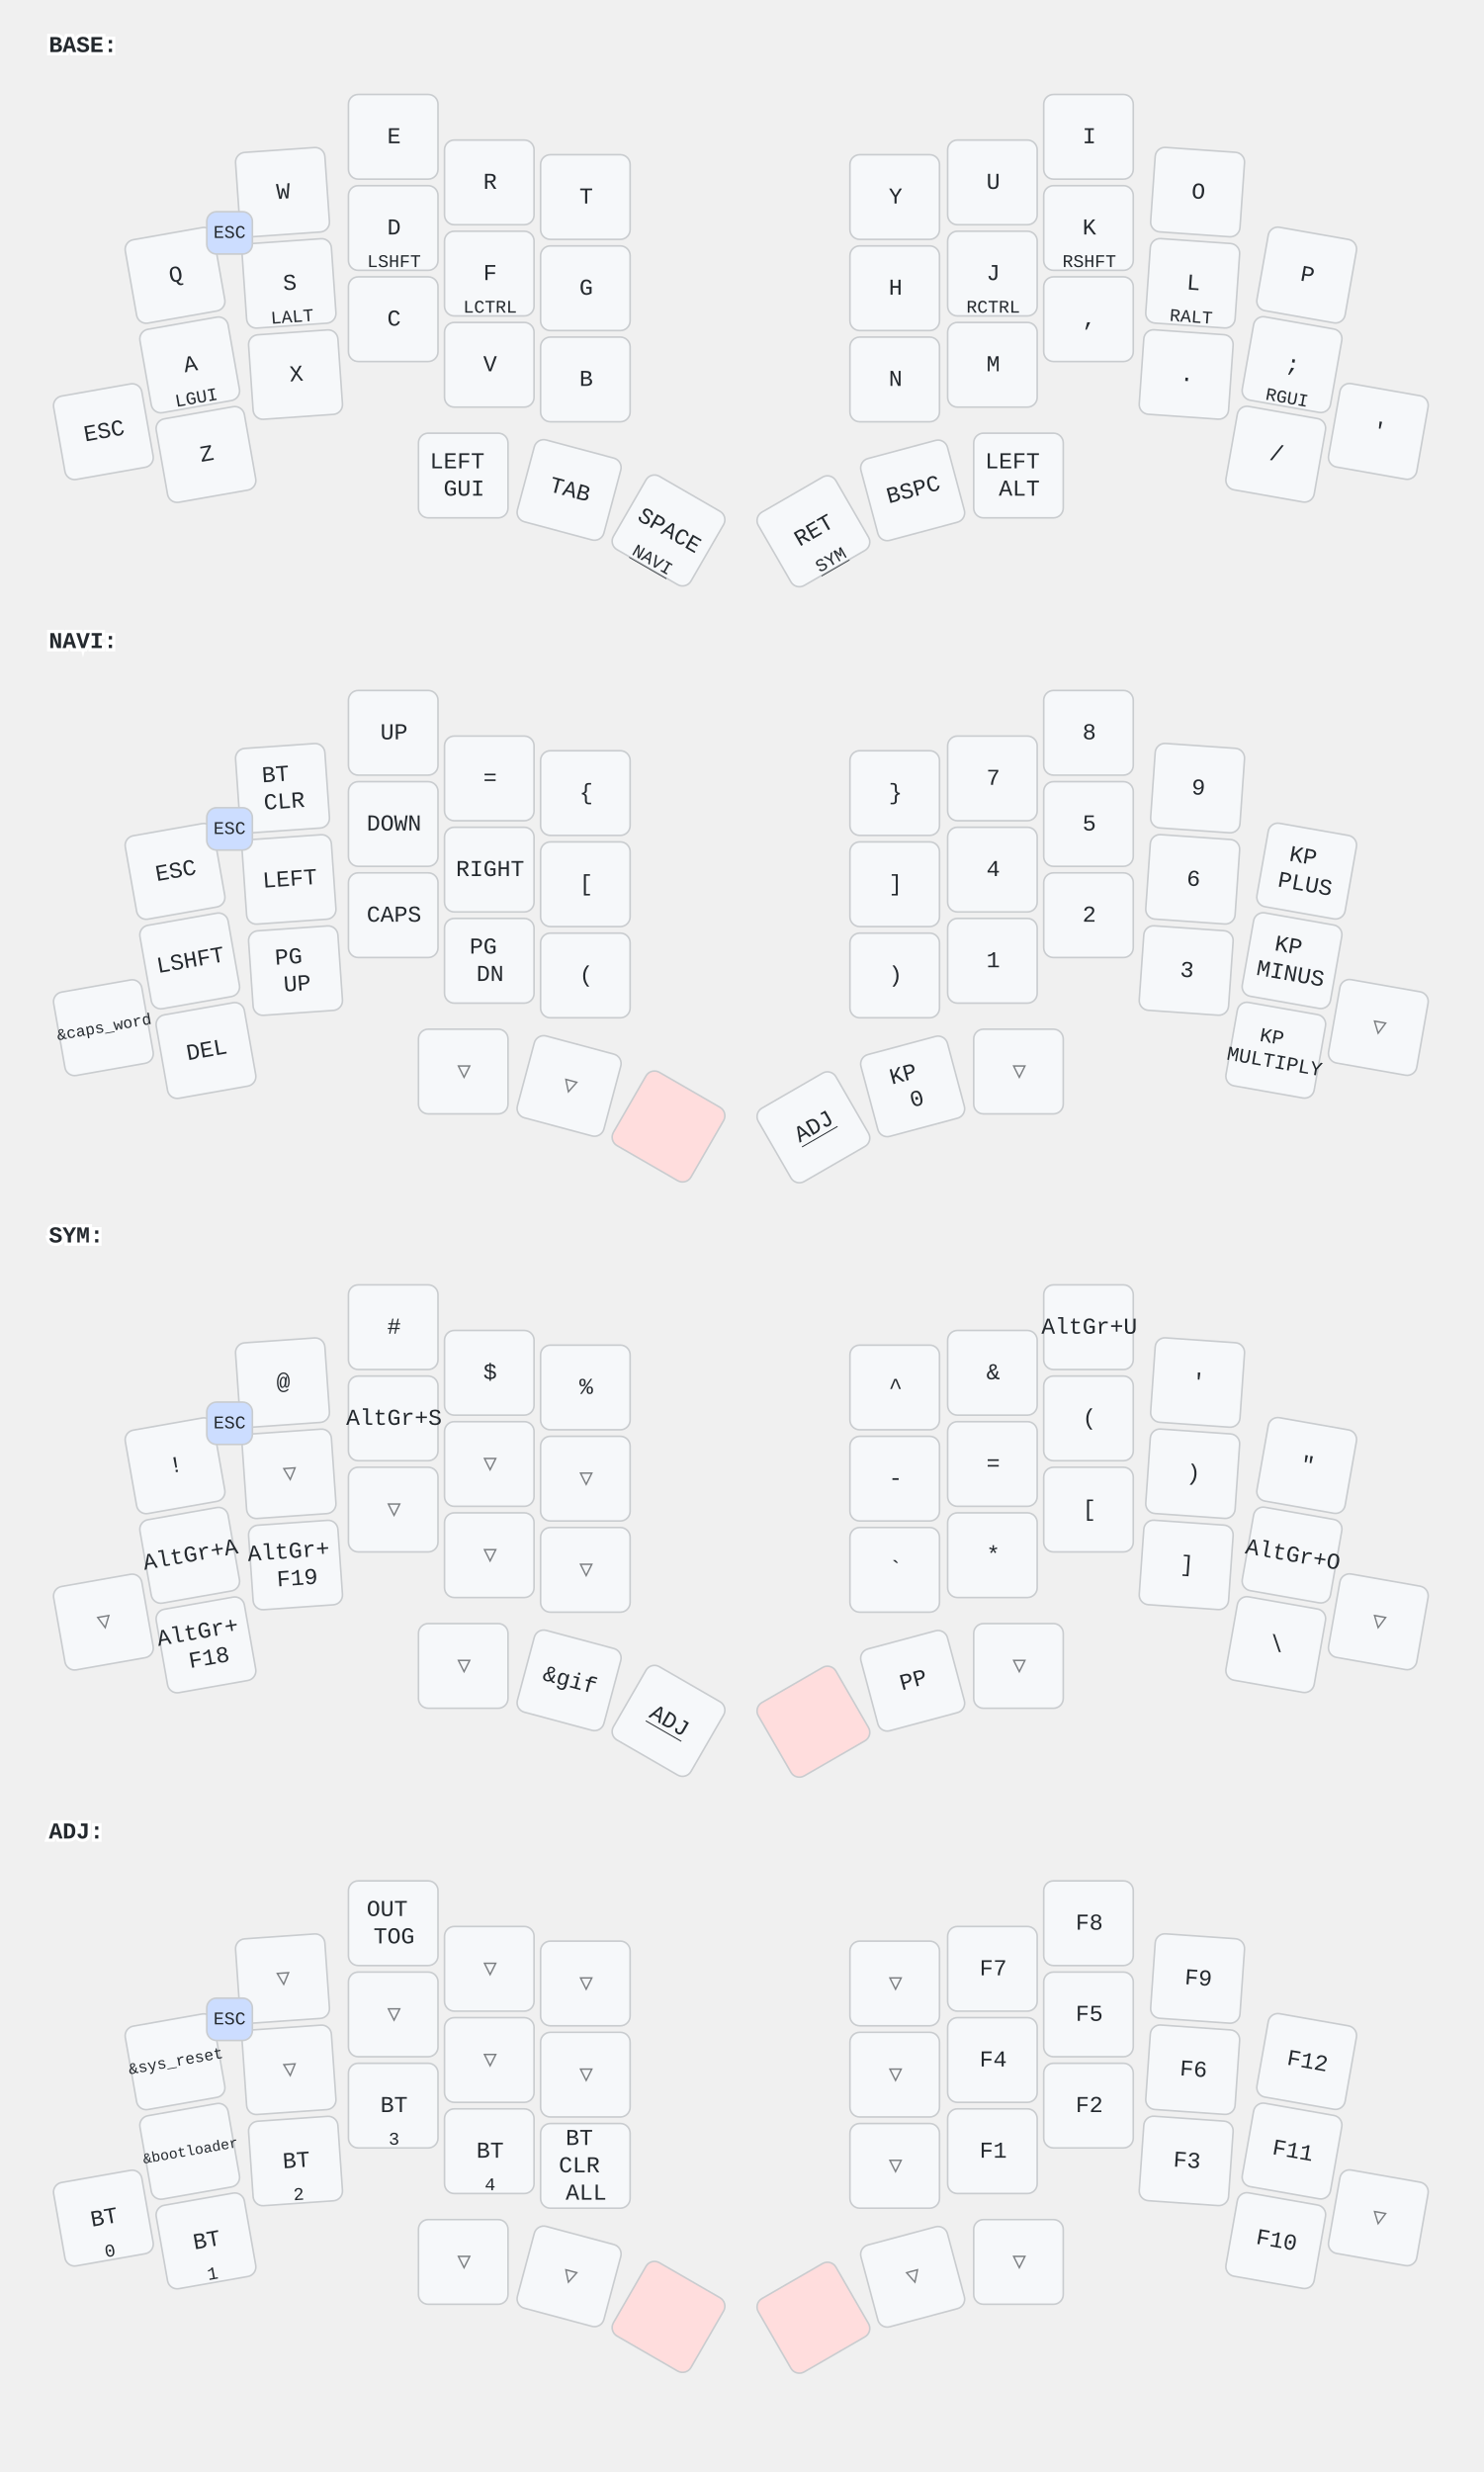
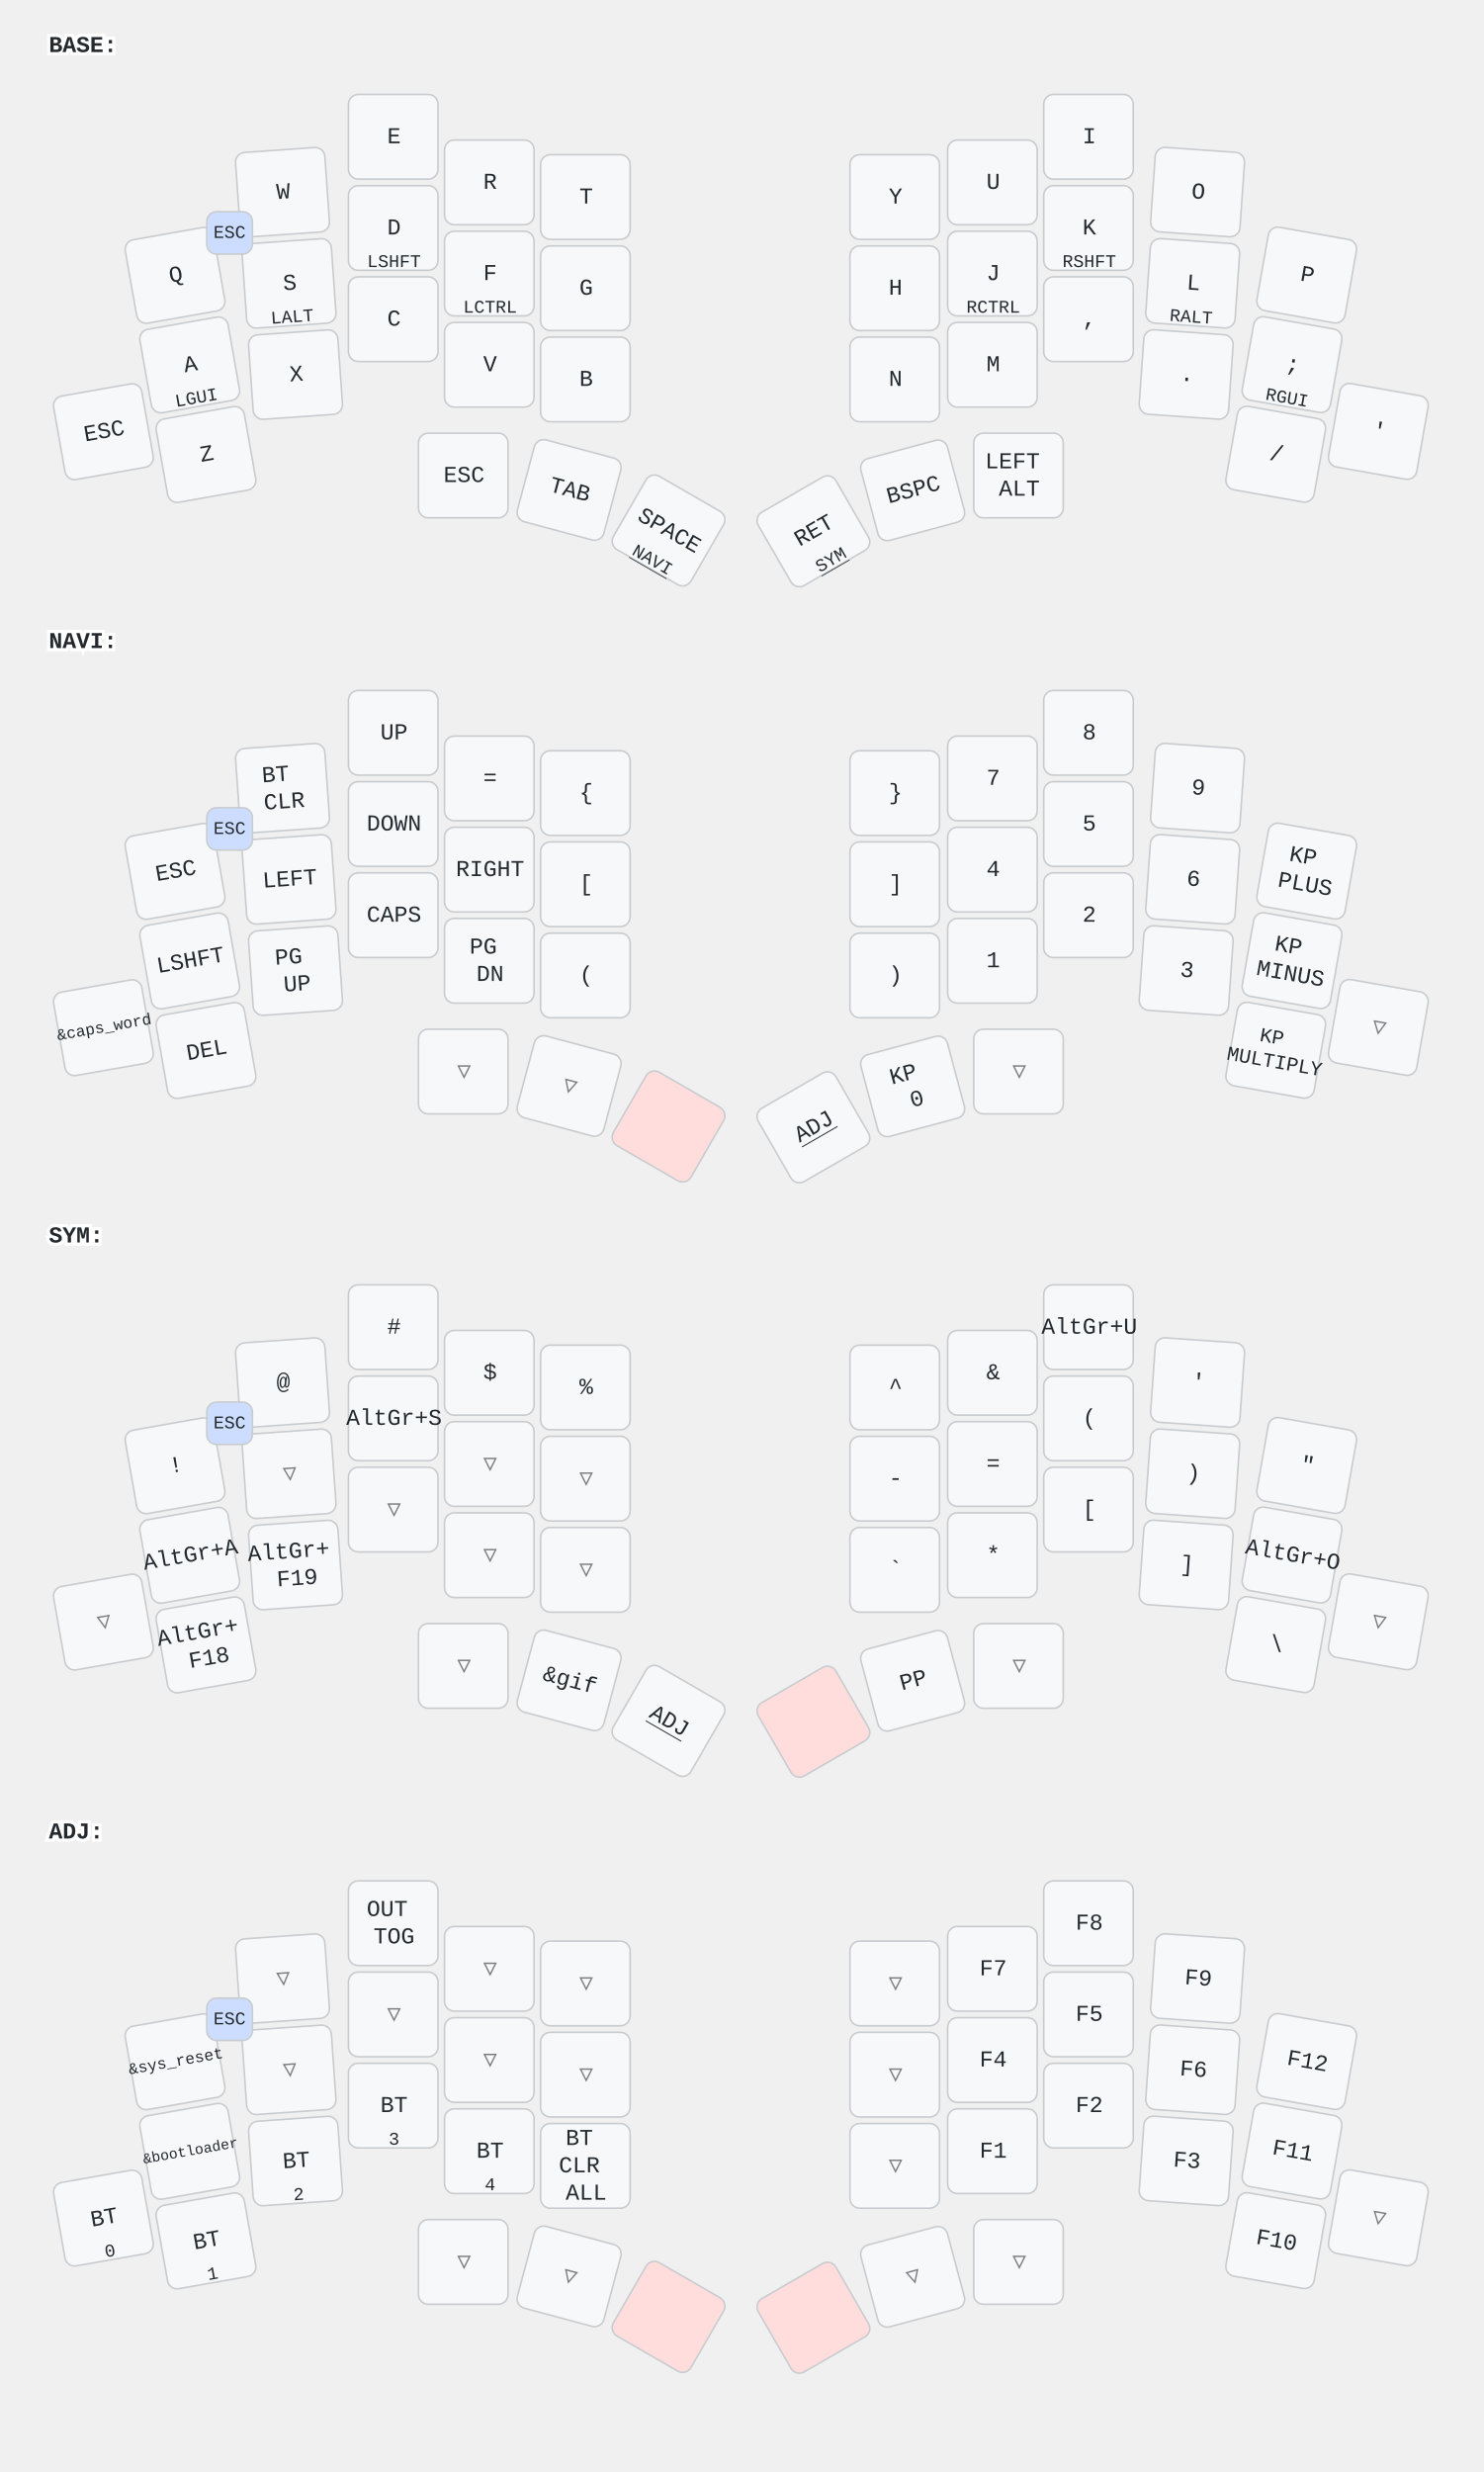
<svg xmlns="http://www.w3.org/2000/svg" width="911" height="1518" viewBox="0 0 911 1518" class="keymap">
  <style>/* inherit to force styles through use tags */
svg path {
    fill: inherit;
}

/* font and background color specifications */
svg.keymap {
    font-family: SFMono-Regular,Consolas,Liberation Mono,Menlo,monospace;
    font-size: 14px;
    font-kerning: normal;
    text-rendering: optimizeLegibility;
    fill: #24292e;
}

/* default key styling */
rect.key {
    fill: #f6f8fa;
}

rect.key, rect.combo {
    stroke: #c9cccf;
    stroke-width: 1;
}

/* default key side styling, only used is draw_key_sides is set */
rect.side {
    filter: brightness(90%);
}

/* color accent for combo boxes */
rect.combo, rect.combo-separate {
    fill: #cdf;
}

/* color accent for held keys */
rect.held, rect.combo.held {
    fill: #fdd;
}

/* color accent for ghost (optional) keys */
rect.ghost, rect.combo.ghost {
    stroke-dasharray: 4, 4;
    stroke-width: 2;
}

text {
    text-anchor: middle;
    dominant-baseline: middle;
}

/* styling for layer labels */
text.label {
    font-weight: bold;
    text-anchor: start;
    stroke: white;
    stroke-width: 4;
    paint-order: stroke;
}

/* styling for optional footer */
text.footer {
    text-anchor: end;
    dominant-baseline: auto;
    stroke: white;
    stroke-width: 4;
    paint-order: stroke;
}

/* styling for combo tap, and key non-tap label text */
text.combo, text.hold, text.shifted, text.left, text.right, text.tl, text.tr, text.bl, text.br {
    font-size: 11px;
}

text.hold, text.bl, text.br {
    text-anchor: middle;
    dominant-baseline: auto;
}

text.shifted, text.tl, text.tr {
    text-anchor: middle;
    dominant-baseline: hanging;
}

text.left, text.tl, text.bl {
    text-anchor: start;
}

text.right, text.tr, text.br {
    text-anchor: end;
}

text.layer-activator {
    text-decoration: underline;
}

/* styling for hold/shifted label text in combo box */
text.combo.hold, text.combo.shifted, text.combo.left, text.combo.right {
    font-size: 8px;
}

/* lighter symbol for transparent keys */
text.trans {
    fill: #7b7e81;
}

/* styling for combo dendrons */
path.combo {
    stroke-width: 1;
    stroke: gray;
    fill: none;
}

/* Start Tabler Icons Cleanup */
/* cannot use height/width with glyphs */
.icon-tabler &gt; path {
    fill: inherit;
    stroke: inherit;
    stroke-width: 2;
}
/* hide tabler's default box */
.icon-tabler &gt; path[stroke="none"][fill="none"] {
    visibility: hidden;
}
/* End Tabler Icons Cleanup */
</style>
  <g transform="translate(30, 0)" class="layer-BASE">
    <text x="0" y="28" class="label" id="BASE">BASE:</text>
    <g transform="translate(0, 56)">
      <g transform="translate(78, 113) rotate(-10.0)" class="key keypos-0">
        <rect rx="6" ry="6" x="-28" y="-26" width="55" height="52" class="key" />
        <text x="0" y="0" class="key tap">Q</text>
      </g>
      <g transform="translate(144, 62) rotate(-4.0)" class="key keypos-1">
        <rect rx="6" ry="6" x="-28" y="-26" width="55" height="52" class="key" />
        <text x="0" y="0" class="key tap">W</text>
      </g>
      <g transform="translate(212, 28)" class="key keypos-2">
        <rect rx="6" ry="6" x="-28" y="-26" width="55" height="52" class="key" />
        <text x="0" y="0" class="key tap">E</text>
      </g>
      <g transform="translate(271, 56)" class="key keypos-3">
        <rect rx="6" ry="6" x="-28" y="-26" width="55" height="52" class="key" />
        <text x="0" y="0" class="key tap">R</text>
      </g>
      <g transform="translate(330, 65)" class="key keypos-4">
        <rect rx="6" ry="6" x="-28" y="-26" width="55" height="52" class="key" />
        <text x="0" y="0" class="key tap">T</text>
      </g>
      <g transform="translate(520, 65)" class="key keypos-5">
        <rect rx="6" ry="6" x="-28" y="-26" width="55" height="52" class="key" />
        <text x="0" y="0" class="key tap">Y</text>
      </g>
      <g transform="translate(580, 56)" class="key keypos-6">
        <rect rx="6" ry="6" x="-28" y="-26" width="55" height="52" class="key" />
        <text x="0" y="0" class="key tap">U</text>
      </g>
      <g transform="translate(639, 28)" class="key keypos-7">
        <rect rx="6" ry="6" x="-28" y="-26" width="55" height="52" class="key" />
        <text x="0" y="0" class="key tap">I</text>
      </g>
      <g transform="translate(706, 62) rotate(4.0)" class="key keypos-8">
        <rect rx="6" ry="6" x="-28" y="-26" width="55" height="52" class="key" />
        <text x="0" y="0" class="key tap">O</text>
      </g>
      <g transform="translate(773, 113) rotate(10.0)" class="key keypos-9">
        <rect rx="6" ry="6" x="-28" y="-26" width="55" height="52" class="key" />
        <text x="0" y="0" class="key tap">P</text>
      </g>
      <g transform="translate(87, 168) rotate(-10.0)" class="key keypos-10">
        <rect rx="6" ry="6" x="-28" y="-26" width="55" height="52" class="key" />
        <text x="0" y="0" class="key tap">A</text>
        <text x="0" y="24" class="key hold">LGUI</text>
      </g>
      <g transform="translate(148, 118) rotate(-4.0)" class="key keypos-11">
        <rect rx="6" ry="6" x="-28" y="-26" width="55" height="52" class="key" />
        <text x="0" y="0" class="key tap">S</text>
        <text x="0" y="24" class="key hold">LALT</text>
      </g>
      <g transform="translate(212, 84)" class="key keypos-12">
        <rect rx="6" ry="6" x="-28" y="-26" width="55" height="52" class="key" />
        <text x="0" y="0" class="key tap">D</text>
        <text x="0" y="24" class="key hold">LSHFT</text>
      </g>
      <g transform="translate(271, 112)" class="key keypos-13">
        <rect rx="6" ry="6" x="-28" y="-26" width="55" height="52" class="key" />
        <text x="0" y="0" class="key tap">F</text>
        <text x="0" y="24" class="key hold">LCTRL</text>
      </g>
      <g transform="translate(330, 121)" class="key keypos-14">
        <rect rx="6" ry="6" x="-28" y="-26" width="55" height="52" class="key" />
        <text x="0" y="0" class="key tap">G</text>
      </g>
      <g transform="translate(520, 121)" class="key keypos-15">
        <rect rx="6" ry="6" x="-28" y="-26" width="55" height="52" class="key" />
        <text x="0" y="0" class="key tap">H</text>
      </g>
      <g transform="translate(580, 112)" class="key keypos-16">
        <rect rx="6" ry="6" x="-28" y="-26" width="55" height="52" class="key" />
        <text x="0" y="0" class="key tap">J</text>
        <text x="0" y="24" class="key hold">RCTRL</text>
      </g>
      <g transform="translate(639, 84)" class="key keypos-17">
        <rect rx="6" ry="6" x="-28" y="-26" width="55" height="52" class="key" />
        <text x="0" y="0" class="key tap">K</text>
        <text x="0" y="24" class="key hold">RSHFT</text>
      </g>
      <g transform="translate(703, 118) rotate(4.0)" class="key keypos-18">
        <rect rx="6" ry="6" x="-28" y="-26" width="55" height="52" class="key" />
        <text x="0" y="0" class="key tap">L</text>
        <text x="0" y="24" class="key hold">RALT</text>
      </g>
      <g transform="translate(764, 168) rotate(10.0)" class="key keypos-19">
        <rect rx="6" ry="6" x="-28" y="-26" width="55" height="52" class="key" />
        <text x="0" y="0" class="key tap">;</text>
        <text x="0" y="24" class="key hold">RGUI</text>
      </g>
      <g transform="translate(34, 209) rotate(-10.0)" class="key keypos-20">
        <rect rx="6" ry="6" x="-28" y="-26" width="55" height="52" class="key" />
        <text x="0" y="0" class="key tap">ESC</text>
      </g>
      <g transform="translate(97, 223) rotate(-10.0)" class="key keypos-21">
        <rect rx="6" ry="6" x="-28" y="-26" width="55" height="52" class="key" />
        <text x="0" y="0" class="key tap">Z</text>
      </g>
      <g transform="translate(152, 174) rotate(-4.0)" class="key keypos-22">
        <rect rx="6" ry="6" x="-28" y="-26" width="55" height="52" class="key" />
        <text x="0" y="0" class="key tap">X</text>
      </g>
      <g transform="translate(212, 140)" class="key keypos-23">
        <rect rx="6" ry="6" x="-28" y="-26" width="55" height="52" class="key" />
        <text x="0" y="0" class="key tap">C</text>
      </g>
      <g transform="translate(271, 168)" class="key keypos-24">
        <rect rx="6" ry="6" x="-28" y="-26" width="55" height="52" class="key" />
        <text x="0" y="0" class="key tap">V</text>
      </g>
      <g transform="translate(330, 177)" class="key keypos-25">
        <rect rx="6" ry="6" x="-28" y="-26" width="55" height="52" class="key" />
        <text x="0" y="0" class="key tap">B</text>
      </g>
      <g transform="translate(520, 177)" class="key keypos-26">
        <rect rx="6" ry="6" x="-28" y="-26" width="55" height="52" class="key" />
        <text x="0" y="0" class="key tap">N</text>
      </g>
      <g transform="translate(580, 168)" class="key keypos-27">
        <rect rx="6" ry="6" x="-28" y="-26" width="55" height="52" class="key" />
        <text x="0" y="0" class="key tap">M</text>
      </g>
      <g transform="translate(639, 140)" class="key keypos-28">
        <rect rx="6" ry="6" x="-28" y="-26" width="55" height="52" class="key" />
        <text x="0" y="0" class="key tap">,</text>
      </g>
      <g transform="translate(699, 174) rotate(4.0)" class="key keypos-29">
        <rect rx="6" ry="6" x="-28" y="-26" width="55" height="52" class="key" />
        <text x="0" y="0" class="key tap">.</text>
      </g>
      <g transform="translate(754, 223) rotate(10.0)" class="key keypos-30">
        <rect rx="6" ry="6" x="-28" y="-26" width="55" height="52" class="key" />
        <text x="0" y="0" class="key tap">/</text>
      </g>
      <g transform="translate(817, 209) rotate(10.0)" class="key keypos-31">
        <rect rx="6" ry="6" x="-28" y="-26" width="55" height="52" class="key" />
        <text x="0" y="0" class="key tap">'</text>
      </g>
      <g transform="translate(255, 236)" class="key keypos-32">
        <rect rx="6" ry="6" x="-28" y="-26" width="55" height="52" class="key" />
-         <text x="0" y="0" class="key tap">
-           <tspan x="0" dy="-0.6em">LEFT</tspan>
-           <tspan x="0" dy="1.2em">GUI</tspan>
-         </text>
+         <text x="0" y="0" class="key tap">ESC</text>
      </g>
      <g transform="translate(320, 245) rotate(15.0)" class="key keypos-33">
        <rect rx="6" ry="6" x="-28" y="-26" width="55" height="52" class="key" />
        <text x="0" y="0" class="key tap">TAB</text>
      </g>
      <g transform="translate(381, 270) rotate(30.0)" class="key keypos-34">
        <rect rx="6" ry="6" x="-28" y="-26" width="55" height="52" class="key" />
        <text x="0" y="0" class="key tap">SPACE</text>
        <a href="#NAVI">
          <text x="0" y="24" class="key hold layer-activator">NAVI</text>
        </a>
      </g>
      <g transform="translate(470, 270) rotate(-30.0)" class="key keypos-35">
        <rect rx="6" ry="6" x="-28" y="-26" width="55" height="52" class="key" />
        <text x="0" y="0" class="key tap">RET</text>
        <a href="#SYM">
          <text x="0" y="24" class="key hold layer-activator">SYM</text>
        </a>
      </g>
      <g transform="translate(531, 245) rotate(-15.0)" class="key keypos-36">
        <rect rx="6" ry="6" x="-28" y="-26" width="55" height="52" class="key" />
        <text x="0" y="0" class="key tap">BSPC</text>
      </g>
      <g transform="translate(596, 236)" class="key keypos-37">
        <rect rx="6" ry="6" x="-28" y="-26" width="55" height="52" class="key" />
        <text x="0" y="0" class="key tap">
          <tspan x="0" dy="-0.6em">LEFT</tspan>
          <tspan x="0" dy="1.2em">ALT</tspan>
        </text>
      </g>
      <g class="combo combopos-0">
        <rect rx="6" ry="6" x="97" y="74" width="28" height="26" class="combo" />
        <text x="111" y="87" class="combo tap">ESC</text>
      </g>
    </g>
  </g>
  <g transform="translate(30, 366)" class="layer-NAVI">
    <text x="0" y="28" class="label" id="NAVI">NAVI:</text>
    <g transform="translate(0, 56)">
      <g transform="translate(78, 113) rotate(-10.0)" class="key keypos-0">
        <rect rx="6" ry="6" x="-28" y="-26" width="55" height="52" class="key" />
        <text x="0" y="0" class="key tap">ESC</text>
      </g>
      <g transform="translate(144, 62) rotate(-4.0)" class="key keypos-1">
        <rect rx="6" ry="6" x="-28" y="-26" width="55" height="52" class="key" />
        <text x="0" y="0" class="key tap">
          <tspan x="0" dy="-0.6em">BT</tspan>
          <tspan x="0" dy="1.2em">CLR</tspan>
        </text>
      </g>
      <g transform="translate(212, 28)" class="key keypos-2">
        <rect rx="6" ry="6" x="-28" y="-26" width="55" height="52" class="key" />
        <text x="0" y="0" class="key tap">UP</text>
      </g>
      <g transform="translate(271, 56)" class="key keypos-3">
        <rect rx="6" ry="6" x="-28" y="-26" width="55" height="52" class="key" />
        <text x="0" y="0" class="key tap">=</text>
      </g>
      <g transform="translate(330, 65)" class="key keypos-4">
        <rect rx="6" ry="6" x="-28" y="-26" width="55" height="52" class="key" />
        <text x="0" y="0" class="key tap">{</text>
      </g>
      <g transform="translate(520, 65)" class="key keypos-5">
        <rect rx="6" ry="6" x="-28" y="-26" width="55" height="52" class="key" />
        <text x="0" y="0" class="key tap">}</text>
      </g>
      <g transform="translate(580, 56)" class="key keypos-6">
        <rect rx="6" ry="6" x="-28" y="-26" width="55" height="52" class="key" />
        <text x="0" y="0" class="key tap">7</text>
      </g>
      <g transform="translate(639, 28)" class="key keypos-7">
        <rect rx="6" ry="6" x="-28" y="-26" width="55" height="52" class="key" />
        <text x="0" y="0" class="key tap">8</text>
      </g>
      <g transform="translate(706, 62) rotate(4.0)" class="key keypos-8">
        <rect rx="6" ry="6" x="-28" y="-26" width="55" height="52" class="key" />
        <text x="0" y="0" class="key tap">9</text>
      </g>
      <g transform="translate(773, 113) rotate(10.0)" class="key keypos-9">
        <rect rx="6" ry="6" x="-28" y="-26" width="55" height="52" class="key" />
        <text x="0" y="0" class="key tap">
          <tspan x="0" dy="-0.6em">KP</tspan>
          <tspan x="0" dy="1.2em">PLUS</tspan>
        </text>
      </g>
      <g transform="translate(87, 168) rotate(-10.0)" class="key keypos-10">
        <rect rx="6" ry="6" x="-28" y="-26" width="55" height="52" class="key" />
        <text x="0" y="0" class="key tap">LSHFT</text>
      </g>
      <g transform="translate(148, 118) rotate(-4.0)" class="key keypos-11">
        <rect rx="6" ry="6" x="-28" y="-26" width="55" height="52" class="key" />
        <text x="0" y="0" class="key tap">LEFT</text>
      </g>
      <g transform="translate(212, 84)" class="key keypos-12">
        <rect rx="6" ry="6" x="-28" y="-26" width="55" height="52" class="key" />
        <text x="0" y="0" class="key tap">DOWN</text>
      </g>
      <g transform="translate(271, 112)" class="key keypos-13">
        <rect rx="6" ry="6" x="-28" y="-26" width="55" height="52" class="key" />
        <text x="0" y="0" class="key tap">RIGHT</text>
      </g>
      <g transform="translate(330, 121)" class="key keypos-14">
        <rect rx="6" ry="6" x="-28" y="-26" width="55" height="52" class="key" />
        <text x="0" y="0" class="key tap">[</text>
      </g>
      <g transform="translate(520, 121)" class="key keypos-15">
        <rect rx="6" ry="6" x="-28" y="-26" width="55" height="52" class="key" />
        <text x="0" y="0" class="key tap">]</text>
      </g>
      <g transform="translate(580, 112)" class="key keypos-16">
        <rect rx="6" ry="6" x="-28" y="-26" width="55" height="52" class="key" />
        <text x="0" y="0" class="key tap">4</text>
      </g>
      <g transform="translate(639, 84)" class="key keypos-17">
        <rect rx="6" ry="6" x="-28" y="-26" width="55" height="52" class="key" />
        <text x="0" y="0" class="key tap">5</text>
      </g>
      <g transform="translate(703, 118) rotate(4.0)" class="key keypos-18">
        <rect rx="6" ry="6" x="-28" y="-26" width="55" height="52" class="key" />
        <text x="0" y="0" class="key tap">6</text>
      </g>
      <g transform="translate(764, 168) rotate(10.0)" class="key keypos-19">
        <rect rx="6" ry="6" x="-28" y="-26" width="55" height="52" class="key" />
        <text x="0" y="0" class="key tap">
          <tspan x="0" dy="-0.6em">KP</tspan>
          <tspan x="0" dy="1.2em">MINUS</tspan>
        </text>
      </g>
      <g transform="translate(34, 209) rotate(-10.0)" class="key keypos-20">
        <rect rx="6" ry="6" x="-28" y="-26" width="55" height="52" class="key" />
        <text x="0" y="0" class="key tap">
          <tspan style="font-size: 70%">&amp;caps_word</tspan>
        </text>
      </g>
      <g transform="translate(97, 223) rotate(-10.0)" class="key keypos-21">
        <rect rx="6" ry="6" x="-28" y="-26" width="55" height="52" class="key" />
        <text x="0" y="0" class="key tap">DEL</text>
      </g>
      <g transform="translate(152, 174) rotate(-4.0)" class="key keypos-22">
        <rect rx="6" ry="6" x="-28" y="-26" width="55" height="52" class="key" />
        <text x="0" y="0" class="key tap">
          <tspan x="0" dy="-0.6em">PG</tspan>
          <tspan x="0" dy="1.2em">UP</tspan>
        </text>
      </g>
      <g transform="translate(212, 140)" class="key keypos-23">
        <rect rx="6" ry="6" x="-28" y="-26" width="55" height="52" class="key" />
        <text x="0" y="0" class="key tap">CAPS</text>
      </g>
      <g transform="translate(271, 168)" class="key keypos-24">
        <rect rx="6" ry="6" x="-28" y="-26" width="55" height="52" class="key" />
        <text x="0" y="0" class="key tap">
          <tspan x="0" dy="-0.6em">PG</tspan>
          <tspan x="0" dy="1.2em">DN</tspan>
        </text>
      </g>
      <g transform="translate(330, 177)" class="key keypos-25">
        <rect rx="6" ry="6" x="-28" y="-26" width="55" height="52" class="key" />
        <text x="0" y="0" class="key tap">(</text>
      </g>
      <g transform="translate(520, 177)" class="key keypos-26">
        <rect rx="6" ry="6" x="-28" y="-26" width="55" height="52" class="key" />
        <text x="0" y="0" class="key tap">)</text>
      </g>
      <g transform="translate(580, 168)" class="key keypos-27">
        <rect rx="6" ry="6" x="-28" y="-26" width="55" height="52" class="key" />
        <text x="0" y="0" class="key tap">1</text>
      </g>
      <g transform="translate(639, 140)" class="key keypos-28">
        <rect rx="6" ry="6" x="-28" y="-26" width="55" height="52" class="key" />
        <text x="0" y="0" class="key tap">2</text>
      </g>
      <g transform="translate(699, 174) rotate(4.0)" class="key keypos-29">
        <rect rx="6" ry="6" x="-28" y="-26" width="55" height="52" class="key" />
        <text x="0" y="0" class="key tap">3</text>
      </g>
      <g transform="translate(754, 223) rotate(10.0)" class="key keypos-30">
        <rect rx="6" ry="6" x="-28" y="-26" width="55" height="52" class="key" />
        <text x="0" y="0" class="key tap">
          <tspan x="0" dy="-0.6em" style="font-size: 88%">KP</tspan>
          <tspan x="0" dy="1.2em" style="font-size: 88%">MULTIPLY</tspan>
        </text>
      </g>
      <g transform="translate(817, 209) rotate(10.0)" class="key trans keypos-31">
        <rect rx="6" ry="6" x="-28" y="-26" width="55" height="52" class="key trans" />
        <text x="0" y="0" class="key trans tap">▽</text>
      </g>
      <g transform="translate(255, 236)" class="key trans keypos-32">
        <rect rx="6" ry="6" x="-28" y="-26" width="55" height="52" class="key trans" />
        <text x="0" y="0" class="key trans tap">▽</text>
      </g>
      <g transform="translate(320, 245) rotate(15.0)" class="key trans keypos-33">
        <rect rx="6" ry="6" x="-28" y="-26" width="55" height="52" class="key trans" />
        <text x="0" y="0" class="key trans tap">▽</text>
      </g>
      <g transform="translate(381, 270) rotate(30.0)" class="key held keypos-34">
        <rect rx="6" ry="6" x="-28" y="-26" width="55" height="52" class="key held" />
      </g>
      <g transform="translate(470, 270) rotate(-30.0)" class="key keypos-35">
        <rect rx="6" ry="6" x="-28" y="-26" width="55" height="52" class="key" />
        <a href="#ADJ">
          <text x="0" y="0" class="key tap layer-activator">ADJ</text>
        </a>
      </g>
      <g transform="translate(531, 245) rotate(-15.0)" class="key keypos-36">
        <rect rx="6" ry="6" x="-28" y="-26" width="55" height="52" class="key" />
        <text x="0" y="0" class="key tap">
          <tspan x="0" dy="-0.6em">KP</tspan>
          <tspan x="0" dy="1.2em">0</tspan>
        </text>
      </g>
      <g transform="translate(596, 236)" class="key trans keypos-37">
        <rect rx="6" ry="6" x="-28" y="-26" width="55" height="52" class="key trans" />
        <text x="0" y="0" class="key trans tap">▽</text>
      </g>
      <g class="combo combopos-0">
        <rect rx="6" ry="6" x="97" y="74" width="28" height="26" class="combo" />
        <text x="111" y="87" class="combo tap">ESC</text>
      </g>
    </g>
  </g>
  <g transform="translate(30, 731)" class="layer-SYM">
    <text x="0" y="28" class="label" id="SYM">SYM:</text>
    <g transform="translate(0, 56)">
      <g transform="translate(78, 113) rotate(-10.0)" class="key keypos-0">
        <rect rx="6" ry="6" x="-28" y="-26" width="55" height="52" class="key" />
        <text x="0" y="0" class="key tap">!</text>
      </g>
      <g transform="translate(144, 62) rotate(-4.0)" class="key keypos-1">
        <rect rx="6" ry="6" x="-28" y="-26" width="55" height="52" class="key" />
        <text x="0" y="0" class="key tap">@</text>
      </g>
      <g transform="translate(212, 28)" class="key keypos-2">
        <rect rx="6" ry="6" x="-28" y="-26" width="55" height="52" class="key" />
        <text x="0" y="0" class="key tap">#</text>
      </g>
      <g transform="translate(271, 56)" class="key keypos-3">
        <rect rx="6" ry="6" x="-28" y="-26" width="55" height="52" class="key" />
        <text x="0" y="0" class="key tap">$</text>
      </g>
      <g transform="translate(330, 65)" class="key keypos-4">
        <rect rx="6" ry="6" x="-28" y="-26" width="55" height="52" class="key" />
        <text x="0" y="0" class="key tap">%</text>
      </g>
      <g transform="translate(520, 65)" class="key keypos-5">
        <rect rx="6" ry="6" x="-28" y="-26" width="55" height="52" class="key" />
        <text x="0" y="0" class="key tap">^</text>
      </g>
      <g transform="translate(580, 56)" class="key keypos-6">
        <rect rx="6" ry="6" x="-28" y="-26" width="55" height="52" class="key" />
        <text x="0" y="0" class="key tap">&amp;</text>
      </g>
      <g transform="translate(639, 28)" class="key keypos-7">
        <rect rx="6" ry="6" x="-28" y="-26" width="55" height="52" class="key" />
        <text x="0" y="0" class="key tap">AltGr+U</text>
      </g>
      <g transform="translate(706, 62) rotate(4.0)" class="key keypos-8">
        <rect rx="6" ry="6" x="-28" y="-26" width="55" height="52" class="key" />
        <text x="0" y="0" class="key tap">'</text>
      </g>
      <g transform="translate(773, 113) rotate(10.0)" class="key keypos-9">
        <rect rx="6" ry="6" x="-28" y="-26" width="55" height="52" class="key" />
        <text x="0" y="0" class="key tap">"</text>
      </g>
      <g transform="translate(87, 168) rotate(-10.0)" class="key keypos-10">
        <rect rx="6" ry="6" x="-28" y="-26" width="55" height="52" class="key" />
        <text x="0" y="0" class="key tap">AltGr+A</text>
      </g>
      <g transform="translate(148, 118) rotate(-4.0)" class="key trans keypos-11">
        <rect rx="6" ry="6" x="-28" y="-26" width="55" height="52" class="key trans" />
        <text x="0" y="0" class="key trans tap">▽</text>
      </g>
      <g transform="translate(212, 84)" class="key keypos-12">
        <rect rx="6" ry="6" x="-28" y="-26" width="55" height="52" class="key" />
        <text x="0" y="0" class="key tap">AltGr+S</text>
      </g>
      <g transform="translate(271, 112)" class="key trans keypos-13">
        <rect rx="6" ry="6" x="-28" y="-26" width="55" height="52" class="key trans" />
        <text x="0" y="0" class="key trans tap">▽</text>
      </g>
      <g transform="translate(330, 121)" class="key trans keypos-14">
        <rect rx="6" ry="6" x="-28" y="-26" width="55" height="52" class="key trans" />
        <text x="0" y="0" class="key trans tap">▽</text>
      </g>
      <g transform="translate(520, 121)" class="key keypos-15">
        <rect rx="6" ry="6" x="-28" y="-26" width="55" height="52" class="key" />
        <text x="0" y="0" class="key tap">-</text>
      </g>
      <g transform="translate(580, 112)" class="key keypos-16">
        <rect rx="6" ry="6" x="-28" y="-26" width="55" height="52" class="key" />
        <text x="0" y="0" class="key tap">=</text>
      </g>
      <g transform="translate(639, 84)" class="key keypos-17">
        <rect rx="6" ry="6" x="-28" y="-26" width="55" height="52" class="key" />
        <text x="0" y="0" class="key tap">(</text>
      </g>
      <g transform="translate(703, 118) rotate(4.0)" class="key keypos-18">
        <rect rx="6" ry="6" x="-28" y="-26" width="55" height="52" class="key" />
        <text x="0" y="0" class="key tap">)</text>
      </g>
      <g transform="translate(764, 168) rotate(10.0)" class="key keypos-19">
        <rect rx="6" ry="6" x="-28" y="-26" width="55" height="52" class="key" />
        <text x="0" y="0" class="key tap">AltGr+O</text>
      </g>
      <g transform="translate(34, 209) rotate(-10.0)" class="key trans keypos-20">
        <rect rx="6" ry="6" x="-28" y="-26" width="55" height="52" class="key trans" />
        <text x="0" y="0" class="key trans tap">▽</text>
      </g>
      <g transform="translate(97, 223) rotate(-10.0)" class="key keypos-21">
        <rect rx="6" ry="6" x="-28" y="-26" width="55" height="52" class="key" />
        <text x="0" y="0" class="key tap">
          <tspan x="0" dy="-0.6em">AltGr+</tspan>
          <tspan x="0" dy="1.2em">F18</tspan>
        </text>
      </g>
      <g transform="translate(152, 174) rotate(-4.0)" class="key keypos-22">
        <rect rx="6" ry="6" x="-28" y="-26" width="55" height="52" class="key" />
        <text x="0" y="0" class="key tap">
          <tspan x="0" dy="-0.6em">AltGr+</tspan>
          <tspan x="0" dy="1.2em">F19</tspan>
        </text>
      </g>
      <g transform="translate(212, 140)" class="key trans keypos-23">
        <rect rx="6" ry="6" x="-28" y="-26" width="55" height="52" class="key trans" />
        <text x="0" y="0" class="key trans tap">▽</text>
      </g>
      <g transform="translate(271, 168)" class="key trans keypos-24">
        <rect rx="6" ry="6" x="-28" y="-26" width="55" height="52" class="key trans" />
        <text x="0" y="0" class="key trans tap">▽</text>
      </g>
      <g transform="translate(330, 177)" class="key trans keypos-25">
        <rect rx="6" ry="6" x="-28" y="-26" width="55" height="52" class="key trans" />
        <text x="0" y="0" class="key trans tap">▽</text>
      </g>
      <g transform="translate(520, 177)" class="key keypos-26">
        <rect rx="6" ry="6" x="-28" y="-26" width="55" height="52" class="key" />
        <text x="0" y="0" class="key tap">`</text>
      </g>
      <g transform="translate(580, 168)" class="key keypos-27">
        <rect rx="6" ry="6" x="-28" y="-26" width="55" height="52" class="key" />
        <text x="0" y="0" class="key tap">*</text>
      </g>
      <g transform="translate(639, 140)" class="key keypos-28">
        <rect rx="6" ry="6" x="-28" y="-26" width="55" height="52" class="key" />
        <text x="0" y="0" class="key tap">[</text>
      </g>
      <g transform="translate(699, 174) rotate(4.0)" class="key keypos-29">
        <rect rx="6" ry="6" x="-28" y="-26" width="55" height="52" class="key" />
        <text x="0" y="0" class="key tap">]</text>
      </g>
      <g transform="translate(754, 223) rotate(10.0)" class="key keypos-30">
        <rect rx="6" ry="6" x="-28" y="-26" width="55" height="52" class="key" />
        <text x="0" y="0" class="key tap">\</text>
      </g>
      <g transform="translate(817, 209) rotate(10.0)" class="key trans keypos-31">
        <rect rx="6" ry="6" x="-28" y="-26" width="55" height="52" class="key trans" />
        <text x="0" y="0" class="key trans tap">▽</text>
      </g>
      <g transform="translate(255, 236)" class="key trans keypos-32">
        <rect rx="6" ry="6" x="-28" y="-26" width="55" height="52" class="key trans" />
        <text x="0" y="0" class="key trans tap">▽</text>
      </g>
      <g transform="translate(320, 245) rotate(15.0)" class="key keypos-33">
        <rect rx="6" ry="6" x="-28" y="-26" width="55" height="52" class="key" />
        <text x="0" y="0" class="key tap">&amp;gif</text>
      </g>
      <g transform="translate(381, 270) rotate(30.0)" class="key keypos-34">
        <rect rx="6" ry="6" x="-28" y="-26" width="55" height="52" class="key" />
        <a href="#ADJ">
          <text x="0" y="0" class="key tap layer-activator">ADJ</text>
        </a>
      </g>
      <g transform="translate(470, 270) rotate(-30.0)" class="key held keypos-35">
        <rect rx="6" ry="6" x="-28" y="-26" width="55" height="52" class="key held" />
      </g>
      <g transform="translate(531, 245) rotate(-15.0)" class="key keypos-36">
        <rect rx="6" ry="6" x="-28" y="-26" width="55" height="52" class="key" />
        <text x="0" y="0" class="key tap">PP</text>
      </g>
      <g transform="translate(596, 236)" class="key trans keypos-37">
        <rect rx="6" ry="6" x="-28" y="-26" width="55" height="52" class="key trans" />
        <text x="0" y="0" class="key trans tap">▽</text>
      </g>
      <g class="combo combopos-0">
        <rect rx="6" ry="6" x="97" y="74" width="28" height="26" class="combo" />
        <text x="111" y="87" class="combo tap">ESC</text>
      </g>
    </g>
  </g>
  <g transform="translate(30, 1097)" class="layer-ADJ">
    <text x="0" y="28" class="label" id="ADJ">ADJ:</text>
    <g transform="translate(0, 56)">
      <g transform="translate(78, 113) rotate(-10.0)" class="key keypos-0">
        <rect rx="6" ry="6" x="-28" y="-26" width="55" height="52" class="key" />
        <text x="0" y="0" class="key tap">
          <tspan style="font-size: 70%">&amp;sys_reset</tspan>
        </text>
      </g>
      <g transform="translate(144, 62) rotate(-4.0)" class="key trans keypos-1">
        <rect rx="6" ry="6" x="-28" y="-26" width="55" height="52" class="key trans" />
        <text x="0" y="0" class="key trans tap">▽</text>
      </g>
      <g transform="translate(212, 28)" class="key keypos-2">
        <rect rx="6" ry="6" x="-28" y="-26" width="55" height="52" class="key" />
        <text x="0" y="0" class="key tap">
          <tspan x="0" dy="-0.6em">OUT</tspan>
          <tspan x="0" dy="1.2em">TOG</tspan>
        </text>
      </g>
      <g transform="translate(271, 56)" class="key trans keypos-3">
        <rect rx="6" ry="6" x="-28" y="-26" width="55" height="52" class="key trans" />
        <text x="0" y="0" class="key trans tap">▽</text>
      </g>
      <g transform="translate(330, 65)" class="key trans keypos-4">
        <rect rx="6" ry="6" x="-28" y="-26" width="55" height="52" class="key trans" />
        <text x="0" y="0" class="key trans tap">▽</text>
      </g>
      <g transform="translate(520, 65)" class="key trans keypos-5">
        <rect rx="6" ry="6" x="-28" y="-26" width="55" height="52" class="key trans" />
        <text x="0" y="0" class="key trans tap">▽</text>
      </g>
      <g transform="translate(580, 56)" class="key keypos-6">
        <rect rx="6" ry="6" x="-28" y="-26" width="55" height="52" class="key" />
        <text x="0" y="0" class="key tap">F7</text>
      </g>
      <g transform="translate(639, 28)" class="key keypos-7">
        <rect rx="6" ry="6" x="-28" y="-26" width="55" height="52" class="key" />
        <text x="0" y="0" class="key tap">F8</text>
      </g>
      <g transform="translate(706, 62) rotate(4.0)" class="key keypos-8">
        <rect rx="6" ry="6" x="-28" y="-26" width="55" height="52" class="key" />
        <text x="0" y="0" class="key tap">F9</text>
      </g>
      <g transform="translate(773, 113) rotate(10.0)" class="key keypos-9">
        <rect rx="6" ry="6" x="-28" y="-26" width="55" height="52" class="key" />
        <text x="0" y="0" class="key tap">F12</text>
      </g>
      <g transform="translate(87, 168) rotate(-10.0)" class="key keypos-10">
        <rect rx="6" ry="6" x="-28" y="-26" width="55" height="52" class="key" />
        <text x="0" y="0" class="key tap">
          <tspan style="font-size: 64%">&amp;bootloader</tspan>
        </text>
      </g>
      <g transform="translate(148, 118) rotate(-4.0)" class="key trans keypos-11">
        <rect rx="6" ry="6" x="-28" y="-26" width="55" height="52" class="key trans" />
        <text x="0" y="0" class="key trans tap">▽</text>
      </g>
      <g transform="translate(212, 84)" class="key trans keypos-12">
        <rect rx="6" ry="6" x="-28" y="-26" width="55" height="52" class="key trans" />
        <text x="0" y="0" class="key trans tap">▽</text>
      </g>
      <g transform="translate(271, 112)" class="key trans keypos-13">
        <rect rx="6" ry="6" x="-28" y="-26" width="55" height="52" class="key trans" />
        <text x="0" y="0" class="key trans tap">▽</text>
      </g>
      <g transform="translate(330, 121)" class="key trans keypos-14">
        <rect rx="6" ry="6" x="-28" y="-26" width="55" height="52" class="key trans" />
        <text x="0" y="0" class="key trans tap">▽</text>
      </g>
      <g transform="translate(520, 121)" class="key trans keypos-15">
        <rect rx="6" ry="6" x="-28" y="-26" width="55" height="52" class="key trans" />
        <text x="0" y="0" class="key trans tap">▽</text>
      </g>
      <g transform="translate(580, 112)" class="key keypos-16">
        <rect rx="6" ry="6" x="-28" y="-26" width="55" height="52" class="key" />
        <text x="0" y="0" class="key tap">F4</text>
      </g>
      <g transform="translate(639, 84)" class="key keypos-17">
        <rect rx="6" ry="6" x="-28" y="-26" width="55" height="52" class="key" />
        <text x="0" y="0" class="key tap">F5</text>
      </g>
      <g transform="translate(703, 118) rotate(4.0)" class="key keypos-18">
        <rect rx="6" ry="6" x="-28" y="-26" width="55" height="52" class="key" />
        <text x="0" y="0" class="key tap">F6</text>
      </g>
      <g transform="translate(764, 168) rotate(10.0)" class="key keypos-19">
        <rect rx="6" ry="6" x="-28" y="-26" width="55" height="52" class="key" />
        <text x="0" y="0" class="key tap">F11</text>
      </g>
      <g transform="translate(34, 209) rotate(-10.0)" class="key keypos-20">
        <rect rx="6" ry="6" x="-28" y="-26" width="55" height="52" class="key" />
        <text x="0" y="0" class="key tap">BT</text>
        <text x="0" y="24" class="key hold">0</text>
      </g>
      <g transform="translate(97, 223) rotate(-10.0)" class="key keypos-21">
        <rect rx="6" ry="6" x="-28" y="-26" width="55" height="52" class="key" />
        <text x="0" y="0" class="key tap">BT</text>
        <text x="0" y="24" class="key hold">1</text>
      </g>
      <g transform="translate(152, 174) rotate(-4.0)" class="key keypos-22">
        <rect rx="6" ry="6" x="-28" y="-26" width="55" height="52" class="key" />
        <text x="0" y="0" class="key tap">BT</text>
        <text x="0" y="24" class="key hold">2</text>
      </g>
      <g transform="translate(212, 140)" class="key keypos-23">
        <rect rx="6" ry="6" x="-28" y="-26" width="55" height="52" class="key" />
        <text x="0" y="0" class="key tap">BT</text>
        <text x="0" y="24" class="key hold">3</text>
      </g>
      <g transform="translate(271, 168)" class="key keypos-24">
        <rect rx="6" ry="6" x="-28" y="-26" width="55" height="52" class="key" />
        <text x="0" y="0" class="key tap">BT</text>
        <text x="0" y="24" class="key hold">4</text>
      </g>
      <g transform="translate(330, 177)" class="key keypos-25">
        <rect rx="6" ry="6" x="-28" y="-26" width="55" height="52" class="key" />
        <text x="0" y="0" class="key tap">
          <tspan x="0" dy="-1.2em">BT</tspan>
          <tspan x="0" dy="1.2em">CLR</tspan>
          <tspan x="0" dy="1.2em">ALL</tspan>
        </text>
      </g>
      <g transform="translate(520, 177)" class="key trans keypos-26">
        <rect rx="6" ry="6" x="-28" y="-26" width="55" height="52" class="key trans" />
        <text x="0" y="0" class="key trans tap">▽</text>
      </g>
      <g transform="translate(580, 168)" class="key keypos-27">
        <rect rx="6" ry="6" x="-28" y="-26" width="55" height="52" class="key" />
        <text x="0" y="0" class="key tap">F1</text>
      </g>
      <g transform="translate(639, 140)" class="key keypos-28">
        <rect rx="6" ry="6" x="-28" y="-26" width="55" height="52" class="key" />
        <text x="0" y="0" class="key tap">F2</text>
      </g>
      <g transform="translate(699, 174) rotate(4.0)" class="key keypos-29">
        <rect rx="6" ry="6" x="-28" y="-26" width="55" height="52" class="key" />
        <text x="0" y="0" class="key tap">F3</text>
      </g>
      <g transform="translate(754, 223) rotate(10.0)" class="key keypos-30">
        <rect rx="6" ry="6" x="-28" y="-26" width="55" height="52" class="key" />
        <text x="0" y="0" class="key tap">F10</text>
      </g>
      <g transform="translate(817, 209) rotate(10.0)" class="key trans keypos-31">
        <rect rx="6" ry="6" x="-28" y="-26" width="55" height="52" class="key trans" />
        <text x="0" y="0" class="key trans tap">▽</text>
      </g>
      <g transform="translate(255, 236)" class="key trans keypos-32">
        <rect rx="6" ry="6" x="-28" y="-26" width="55" height="52" class="key trans" />
        <text x="0" y="0" class="key trans tap">▽</text>
      </g>
      <g transform="translate(320, 245) rotate(15.0)" class="key trans keypos-33">
        <rect rx="6" ry="6" x="-28" y="-26" width="55" height="52" class="key trans" />
        <text x="0" y="0" class="key trans tap">▽</text>
      </g>
      <g transform="translate(381, 270) rotate(30.0)" class="key held keypos-34">
        <rect rx="6" ry="6" x="-28" y="-26" width="55" height="52" class="key held" />
      </g>
      <g transform="translate(470, 270) rotate(-30.0)" class="key held keypos-35">
        <rect rx="6" ry="6" x="-28" y="-26" width="55" height="52" class="key held" />
      </g>
      <g transform="translate(531, 245) rotate(-15.0)" class="key trans keypos-36">
        <rect rx="6" ry="6" x="-28" y="-26" width="55" height="52" class="key trans" />
        <text x="0" y="0" class="key trans tap">▽</text>
      </g>
      <g transform="translate(596, 236)" class="key trans keypos-37">
        <rect rx="6" ry="6" x="-28" y="-26" width="55" height="52" class="key trans" />
        <text x="0" y="0" class="key trans tap">▽</text>
      </g>
      <g class="combo combopos-0">
        <rect rx="6" ry="6" x="97" y="74" width="28" height="26" class="combo" />
        <text x="111" y="87" class="combo tap">ESC</text>
      </g>
    </g>
  </g>
</svg>
